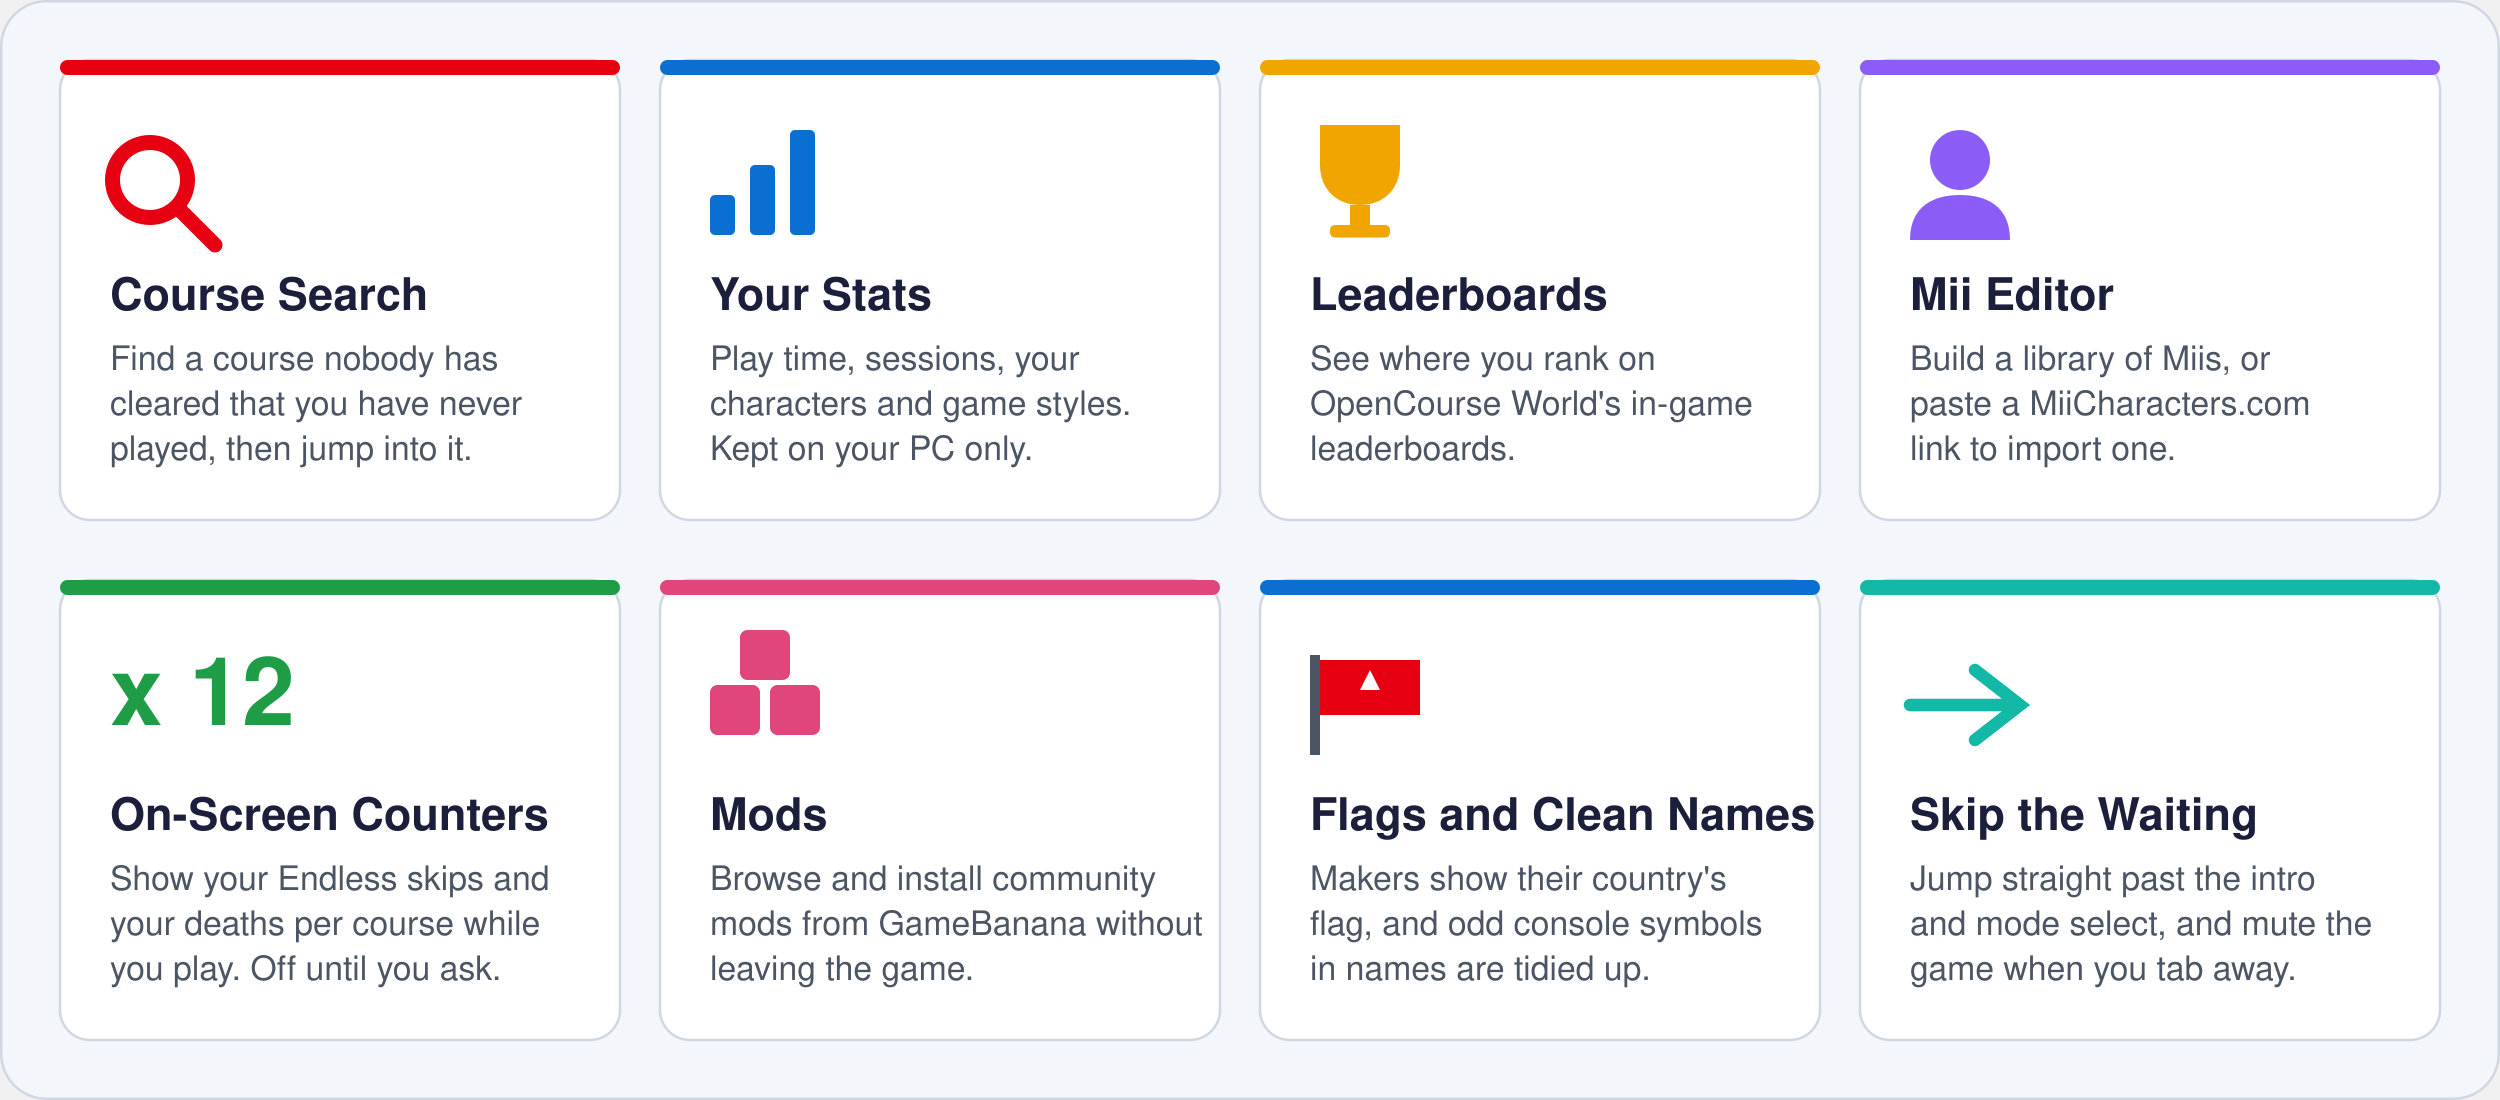
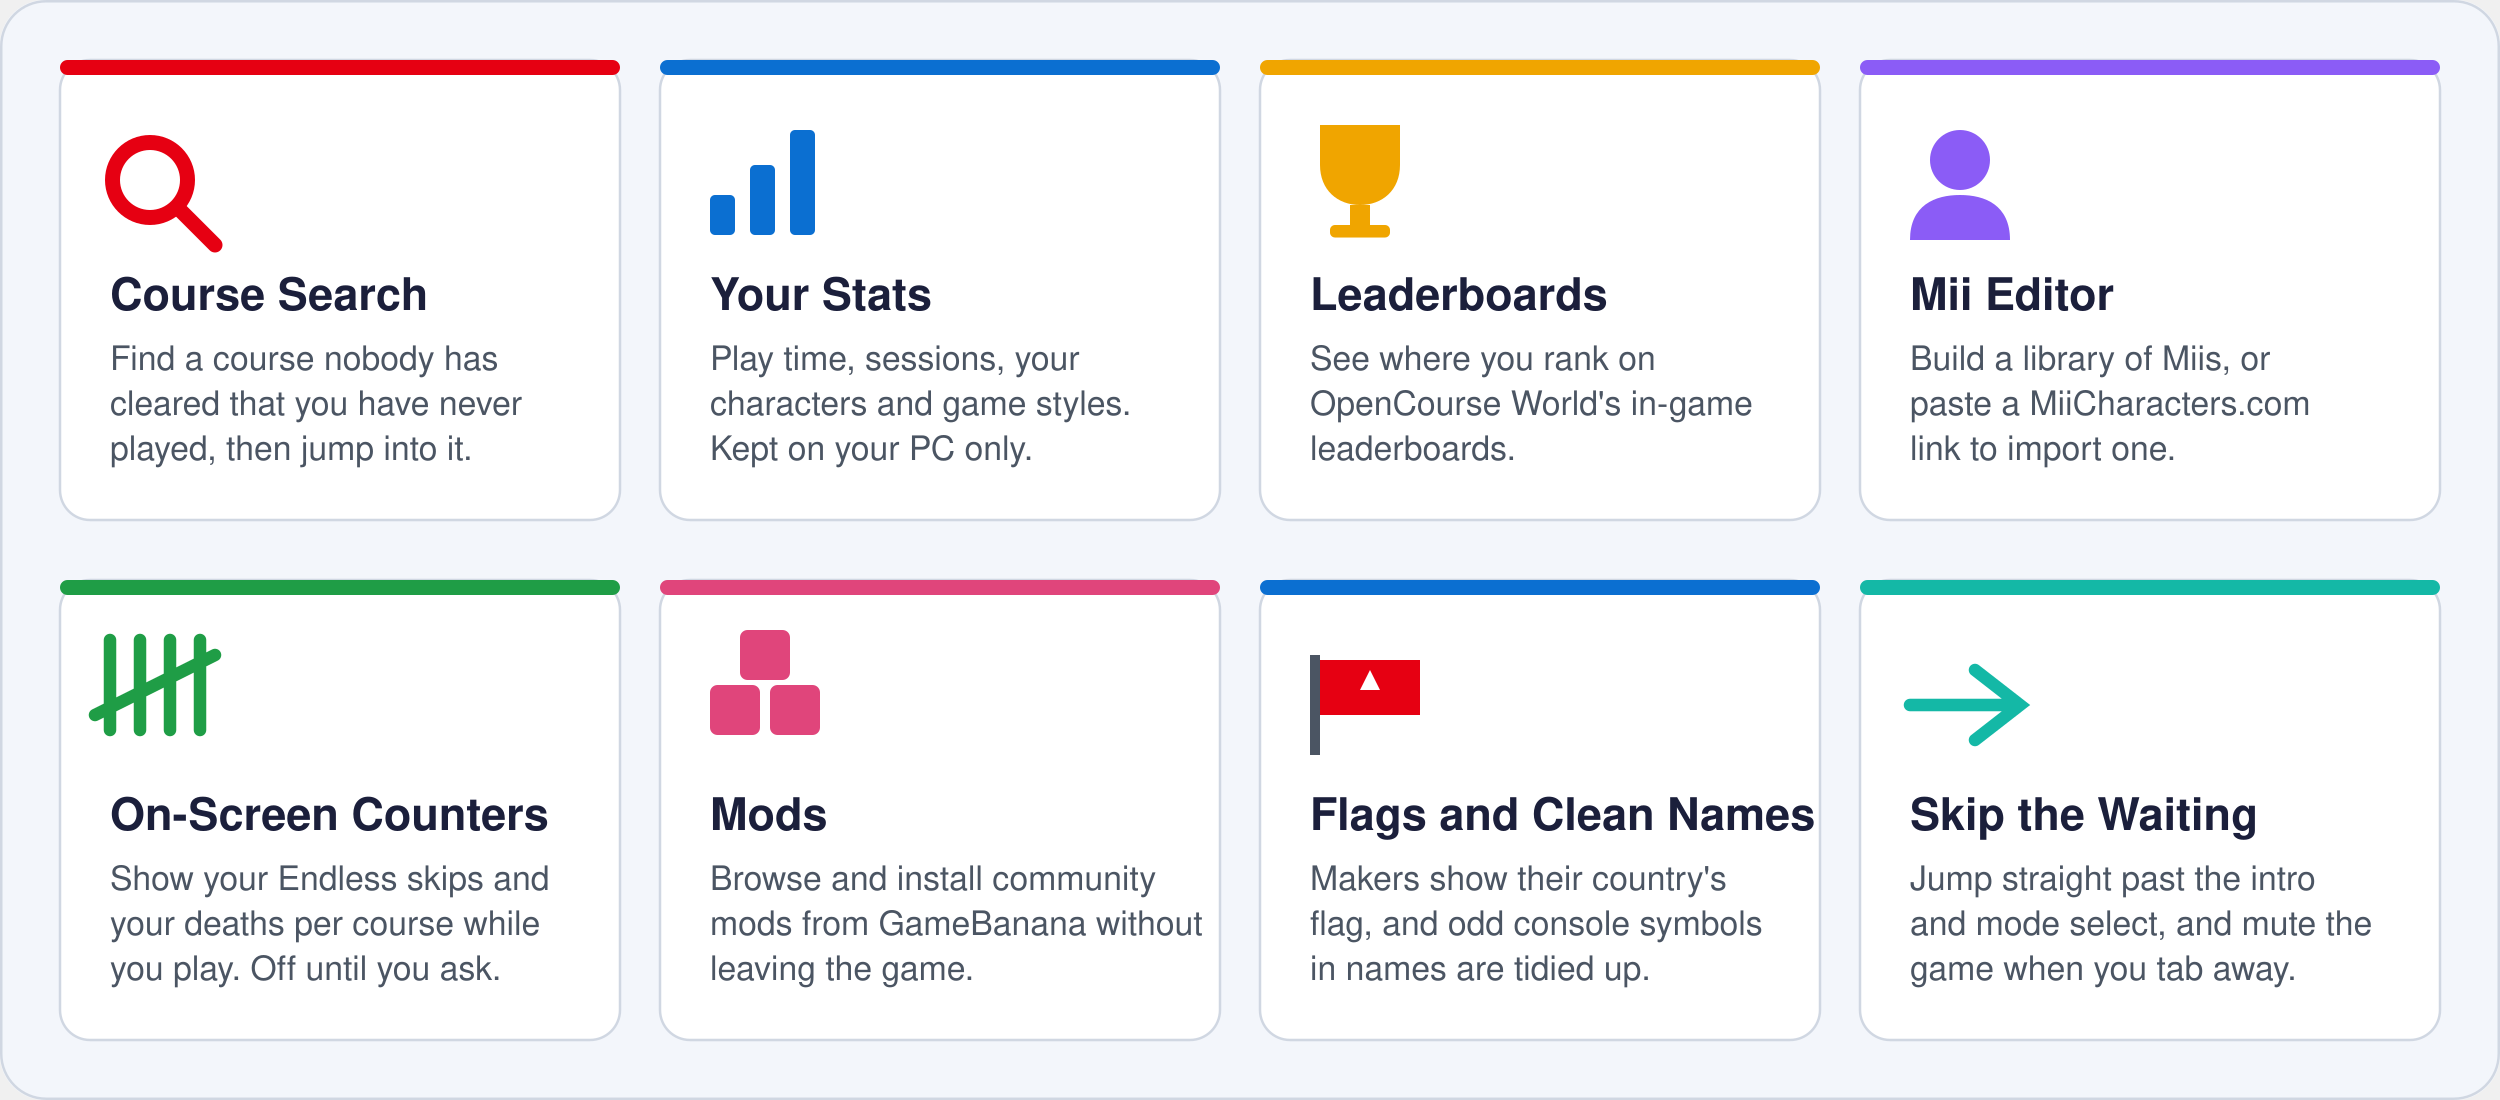
<svg xmlns="http://www.w3.org/2000/svg" viewBox="0 0 1000 440" width="1000" height="440" role="img" aria-label="What smm2-dx adds: course search, stats, achievements, Mii editor, on-screen counters, mods, flags and clean names, quality of life">
  <style>
    .t { font-family: "Segoe UI", Helvetica, Arial, sans-serif; }
    .h { font-size: 18px; font-weight: 800; fill: #1b1f3b; }
    .b { font-size: 13.5px; fill: #4b5563; }
  </style>
  <rect width="1000" height="440" rx="18" fill="#f3f6fb" />
  <rect x="0.5" y="0.5" width="999" height="439" rx="18" fill="none" stroke="#d0d7e2" />
  <rect x="24" y="24" width="224" height="184" rx="12" fill="#fff" stroke="#d0d7e2" />
  <rect x="24" y="24" width="224" height="6" rx="3" fill="#e60012" />
  <g transform="translate(60 72)" fill="none" stroke="#e60012" stroke-width="6" stroke-linecap="round">
    <circle r="15" />
    <path d="M11 11L26 26" />
  </g>
  <text class="t h" x="44" y="124">Course Search</text>
  <text class="t b" x="44" y="148">Find a course nobody has</text>
  <text class="t b" x="44" y="166">cleared that you have never</text>
  <text class="t b" x="44" y="184">played, then jump into it.</text>
  <rect x="264" y="24" width="224" height="184" rx="12" fill="#fff" stroke="#d0d7e2" />
  <rect x="264" y="24" width="224" height="6" rx="3" fill="#0b6fd1" />
  <g transform="translate(284 52)" fill="#0b6fd1">
    <rect x="0" y="26" width="10" height="16" rx="2" />
    <rect x="16" y="14" width="10" height="28" rx="2" />
    <rect x="32" y="0" width="10" height="42" rx="2" />
  </g>
  <text class="t h" x="284" y="124">Your Stats</text>
  <text class="t b" x="284" y="148">Play time, sessions, your</text>
  <text class="t b" x="284" y="166">characters and game styles.</text>
  <text class="t b" x="284" y="184">Kept on your PC only.</text>
  <rect x="504" y="24" width="224" height="184" rx="12" fill="#fff" stroke="#d0d7e2" />
  <rect x="504" y="24" width="224" height="6" rx="3" fill="#f0a500" />
  <g transform="translate(524 50)" fill="#f0a500">
    <path d="M4 0H36V16C36 26 29 32 20 32C11 32 4 26 4 16Z" />
    <rect x="16" y="32" width="8" height="8" />
    <rect x="8" y="40" width="24" height="5" rx="2" />
  </g>
  <text class="t h" x="524" y="124">Leaderboards</text>
  <text class="t b" x="524" y="148">See where you rank on</text>
  <text class="t b" x="524" y="166">OpenCourse World's in-game</text>
  <text class="t b" x="524" y="184">leaderboards.</text>
  <rect x="744" y="24" width="232" height="184" rx="12" fill="#fff" stroke="#d0d7e2" />
  <rect x="744" y="24" width="232" height="6" rx="3" fill="#8b5cf6" />
  <g transform="translate(764 50)" fill="#8b5cf6">
    <circle cx="20" cy="14" r="12" />
    <path d="M0 46C0 32 10 28 20 28C30 28 40 32 40 46Z" />
  </g>
  <text class="t h" x="764" y="124">Mii Editor</text>
  <text class="t b" x="764" y="148">Build a library of Miis, or</text>
  <text class="t b" x="764" y="166">paste a MiiCharacters.com</text>
  <text class="t b" x="764" y="184">link to import one.</text>
  <rect x="24" y="232" width="224" height="184" rx="12" fill="#fff" stroke="#d0d7e2" />
  <rect x="24" y="232" width="224" height="6" rx="3" fill="#1f9d46" />
-   <text class="t" x="44" y="290" font-size="38" font-weight="900" fill="#1f9d46">x 12</text>
+   <g transform="translate(44 256)" stroke="#1f9d46" stroke-width="5" stroke-linecap="round" fill="none">
+     <path d="M0 0V36M12 0V36M24 0V36M36 0V36M-6 30L42 6" />
+   </g>
  <text class="t h" x="44" y="332">On-Screen Counters</text>
  <text class="t b" x="44" y="356">Show your Endless skips and</text>
  <text class="t b" x="44" y="374">your deaths per course while</text>
  <text class="t b" x="44" y="392">you play. Off until you ask.</text>
  <rect x="264" y="232" width="224" height="184" rx="12" fill="#fff" stroke="#d0d7e2" />
  <rect x="264" y="232" width="224" height="6" rx="3" fill="#e0457b" />
  <g transform="translate(284 262)" fill="#e0457b">
    <rect x="0" y="12" width="20" height="20" rx="3" />
    <rect x="24" y="12" width="20" height="20" rx="3" />
    <rect x="12" y="-10" width="20" height="20" rx="3" />
  </g>
  <text class="t h" x="284" y="332">Mods</text>
  <text class="t b" x="284" y="356">Browse and install community</text>
  <text class="t b" x="284" y="374">mods from GameBanana without</text>
  <text class="t b" x="284" y="392">leaving the game.</text>
  <rect x="504" y="232" width="224" height="184" rx="12" fill="#fff" stroke="#d0d7e2" />
  <rect x="504" y="232" width="224" height="6" rx="3" fill="#0b6fd1" />
  <g transform="translate(524 262)">
    <rect x="0" y="0" width="4" height="40" fill="#4b5563" />
    <path d="M4 2H44V24H4Z" fill="#e60012" />
    <path d="M24 6L28 14H20Z" fill="#fff" />
  </g>
  <text class="t h" x="524" y="332">Flags and Clean Names</text>
  <text class="t b" x="524" y="356">Makers show their country's</text>
  <text class="t b" x="524" y="374">flag, and odd console symbols</text>
  <text class="t b" x="524" y="392">in names are tidied up.</text>
  <rect x="744" y="232" width="232" height="184" rx="12" fill="#fff" stroke="#d0d7e2" />
  <rect x="744" y="232" width="232" height="6" rx="3" fill="#14b8a6" />
  <g transform="translate(764 262)" fill="none" stroke="#14b8a6" stroke-width="5" stroke-linecap="round">
    <path d="M0 20H44M26 6L44 20L26 34" />
  </g>
  <text class="t h" x="764" y="332">Skip the Waiting</text>
  <text class="t b" x="764" y="356">Jump straight past the intro</text>
  <text class="t b" x="764" y="374">and mode select, and mute the</text>
  <text class="t b" x="764" y="392">game when you tab away.</text>
</svg>
